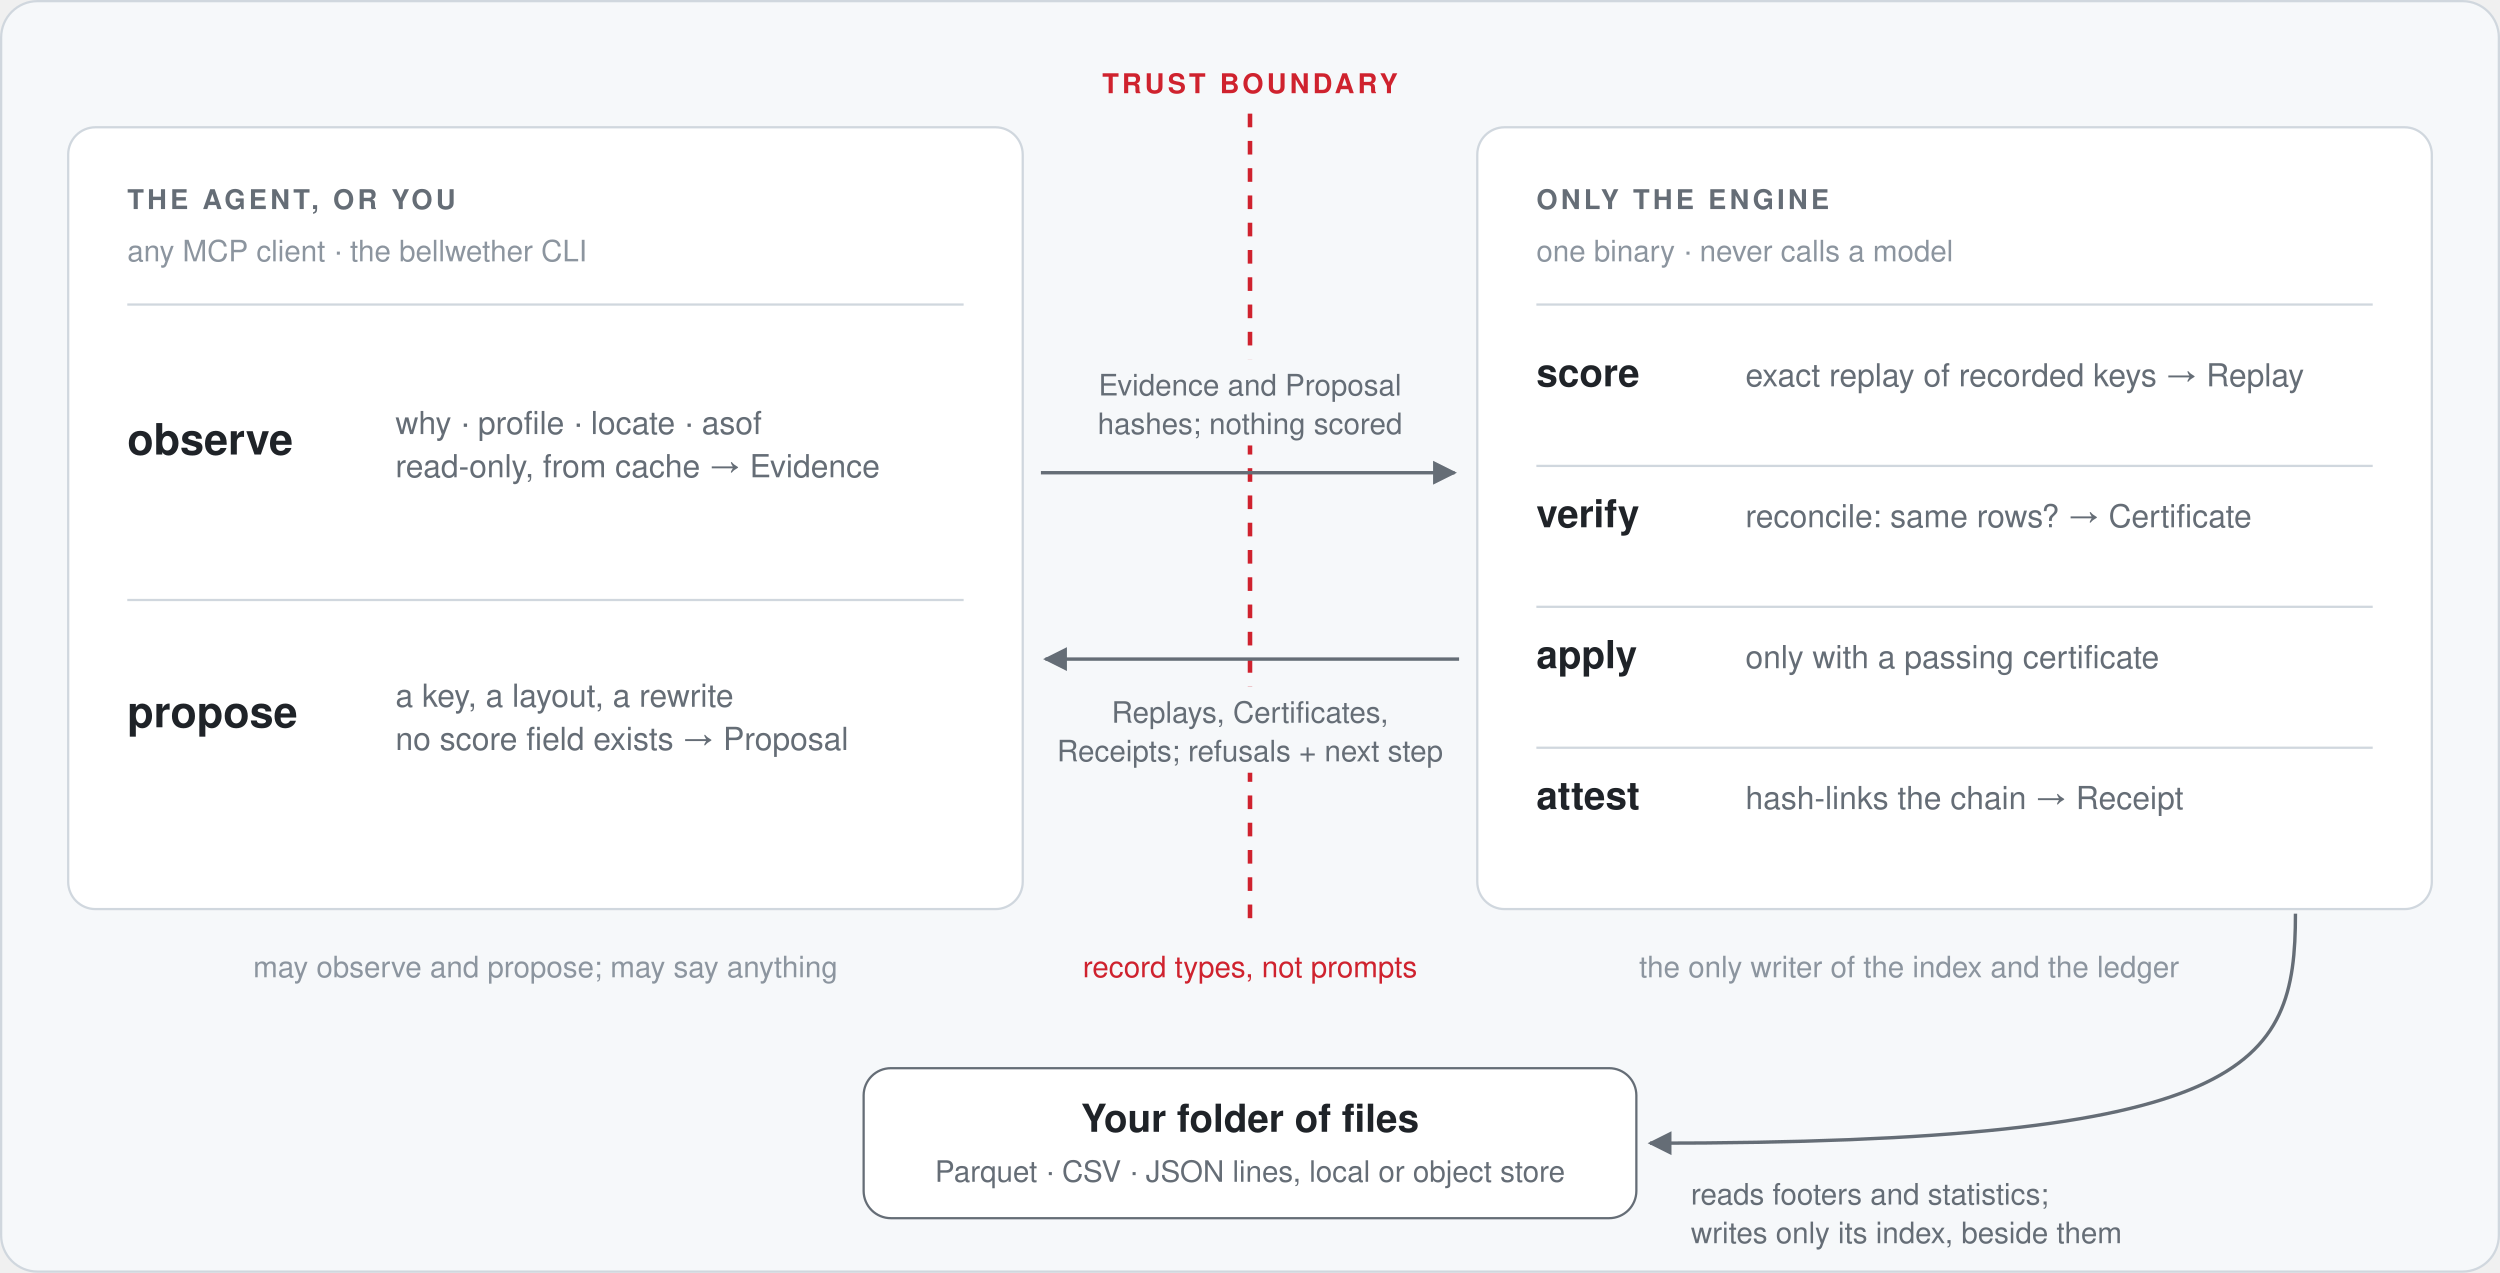
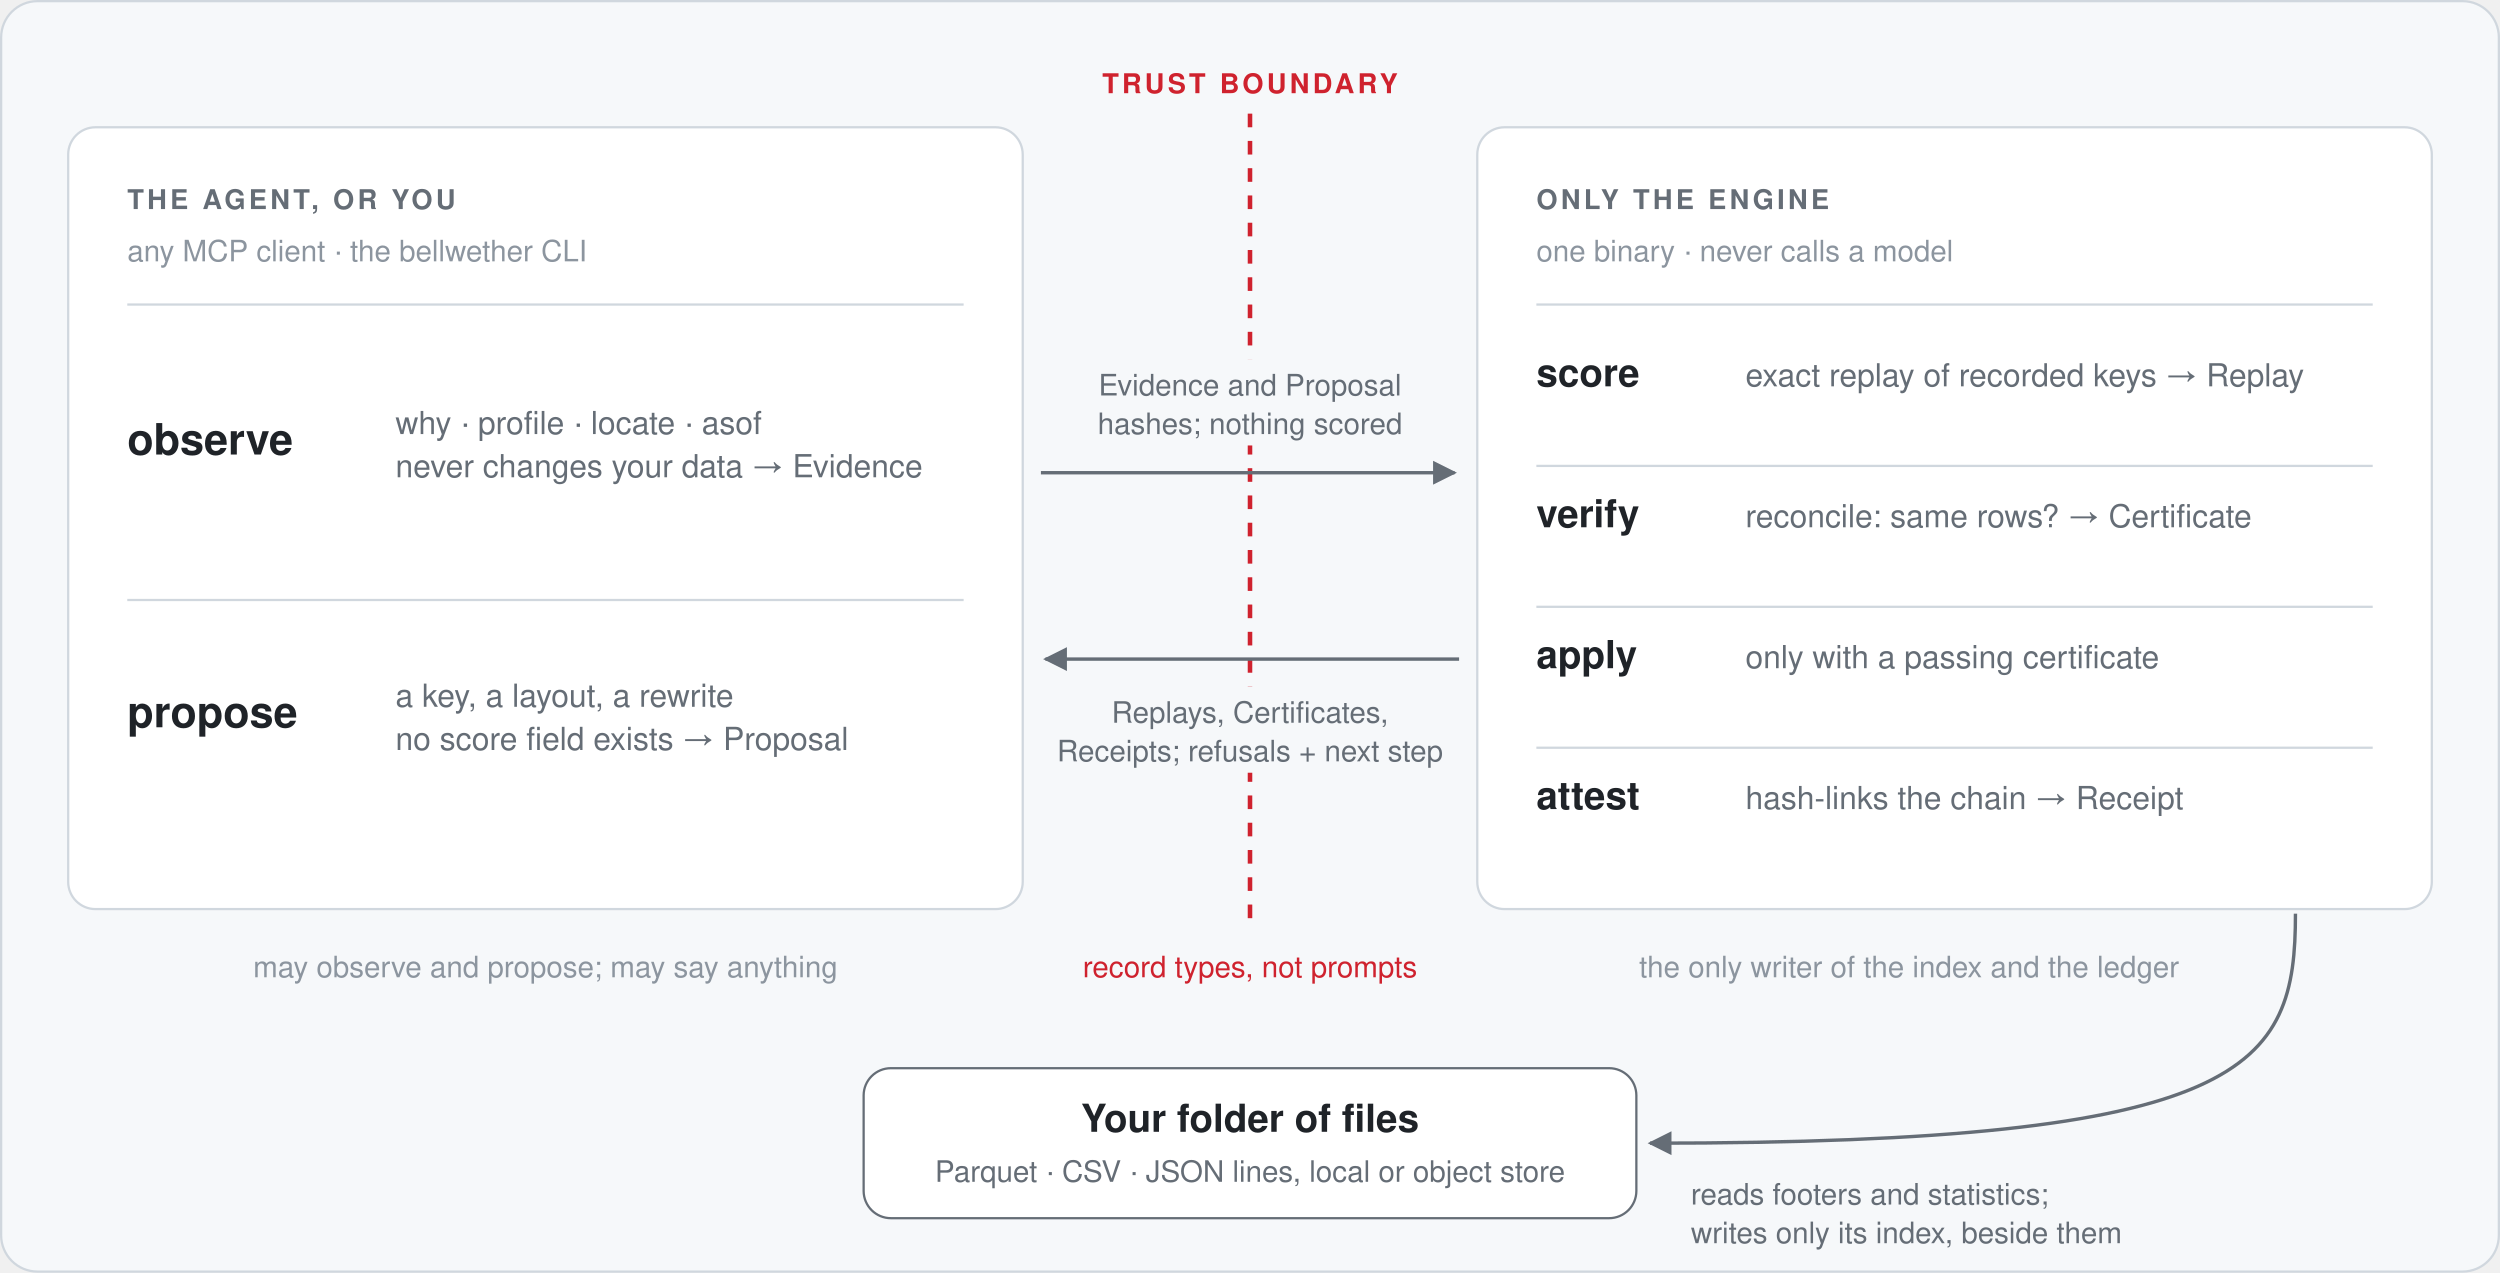
<svg xmlns="http://www.w3.org/2000/svg" viewBox="0 0 1100 560" width="1100" height="560" role="img" aria-labelledby="title desc">
  <defs>
    <marker id="arrow" viewBox="0 0 10 10" refX="9" refY="5" markerWidth="7" markerHeight="7" orient="auto-start-reverse">
      <path d="M0 0L10 5L0 10z" fill="#656d76" />
    </marker>
  </defs>
-   <g font-family="-apple-system,BlinkMacSystemFont,'Segoe UI',Helvetica,Arial,sans-serif">
+   <g font-family="-apple-system,Segoe UI,Helvetica,Arial,sans-serif">
    <rect x="0.5" y="0.5" width="1099" height="559" rx="16" fill="#f6f8fa" stroke="#d0d7de" stroke-width="1" />
    <rect x="30" y="56" width="420" height="344" rx="12" fill="#ffffff" stroke="#d0d7de" stroke-width="1" />
    <text x="56" y="92" font-size="12" fill="#656d76" font-weight="600" letter-spacing="0.12em">THE AGENT, OR YOU</text>
    <text x="56" y="115" font-size="13" fill="#8c959f">any MCP client · the bellwether CLI</text>
    <line x1="56" y1="134" x2="424" y2="134" stroke="#d0d7de" stroke-width="1" />
    <text x="56" y="200" font-size="19" fill="#1f2328" font-weight="600">observe</text>
    <text x="174" y="191" font-size="14" fill="#656d76">why · profile · locate · asof</text>
-     <text x="174" y="210" font-size="14" fill="#656d76">read-only, from cache → Evidence</text>
+     <text x="174" y="210" font-size="14" fill="#656d76">never changes your data → Evidence</text>
    <line x1="56" y1="264.0" x2="424" y2="264.0" stroke="#d0d7de" stroke-width="1" />
    <text x="56" y="320" font-size="19" fill="#1f2328" font-weight="600">propose</text>
    <text x="174" y="311" font-size="14" fill="#656d76">a key, a layout, a rewrite</text>
    <text x="174" y="330" font-size="14" fill="#656d76">no score field exists → Proposal</text>
    <rect x="650" y="56" width="420" height="344" rx="12" fill="#ffffff" stroke="#d0d7de" stroke-width="1" />
    <text x="676" y="92" font-size="12" fill="#656d76" font-weight="600" letter-spacing="0.12em">ONLY THE ENGINE</text>
    <text x="676" y="115" font-size="13" fill="#8c959f">one binary · never calls a model</text>
    <line x1="676" y1="134" x2="1044" y2="134" stroke="#d0d7de" stroke-width="1" />
    <text x="676" y="170" font-size="17" fill="#1f2328" font-weight="600">score</text>
    <text x="768" y="170" font-size="14" fill="#656d76">exact replay of recorded keys → Replay</text>
    <line x1="676" y1="205.0" x2="1044" y2="205.0" stroke="#d0d7de" stroke-width="1" />
    <text x="676" y="232" font-size="17" fill="#1f2328" font-weight="600">verify</text>
    <text x="768" y="232" font-size="14" fill="#656d76">reconcile: same rows? → Certificate</text>
    <line x1="676" y1="267.0" x2="1044" y2="267.0" stroke="#d0d7de" stroke-width="1" />
    <text x="676" y="294" font-size="17" fill="#1f2328" font-weight="600">apply</text>
    <text x="768" y="294" font-size="14" fill="#656d76">only with a passing certificate</text>
    <line x1="676" y1="329.0" x2="1044" y2="329.0" stroke="#d0d7de" stroke-width="1" />
    <text x="676" y="356" font-size="17" fill="#1f2328" font-weight="600">attest</text>
    <text x="768" y="356" font-size="14" fill="#656d76">hash-links the chain → Receipt</text>
    <text x="240" y="430" font-size="13" fill="#8c959f" text-anchor="middle">may observe and propose; may say anything</text>
    <text x="840" y="430" font-size="13" fill="#8c959f" text-anchor="middle">the only writer of the index and the ledger</text>
    <line x1="550" y1="50" x2="550" y2="410" stroke="#cf222e" stroke-width="2" stroke-dasharray="6 6" />
    <rect x="466" y="24" width="168" height="24" rx="12" fill="#f6f8fa" />
    <text x="550" y="41" font-size="12" fill="#cf222e" font-weight="600" text-anchor="middle" letter-spacing="0.12em">TRUST BOUNDARY</text>
    <text x="550" y="430" font-size="13" fill="#cf222e" text-anchor="middle">record types, not prompts</text>
    <rect x="458" y="158" width="184" height="38" rx="0" fill="#f6f8fa" />
    <text x="550" y="174" font-size="13" fill="#656d76" text-anchor="middle">Evidence and Proposal</text>
    <text x="550" y="191" font-size="13" fill="#656d76" text-anchor="middle">hashes; nothing scored</text>
    <line x1="458" y1="208" x2="640" y2="208" stroke="#656d76" stroke-width="1.5" marker-end="url(#arrow)" />
    <line x1="642" y1="290" x2="460" y2="290" stroke="#656d76" stroke-width="1.5" marker-end="url(#arrow)" />
    <rect x="454" y="302" width="192" height="38" rx="0" fill="#f6f8fa" />
    <text x="550" y="318" font-size="13" fill="#656d76" text-anchor="middle">Replays, Certificates,</text>
    <text x="550" y="335" font-size="13" fill="#656d76" text-anchor="middle">Receipts; refusals + next step</text>
    <rect x="380" y="470" width="340" height="66" rx="12" fill="#ffffff" stroke="#656d76" stroke-width="1" />
    <text x="550" y="498" font-size="17" fill="#1f2328" font-weight="600" text-anchor="middle">Your folder of files</text>
    <text x="550" y="520" font-size="13" fill="#656d76" text-anchor="middle">Parquet · CSV · JSON lines, local or object store</text>
    <path d="M1010 402C1010 470 990 503 726 503" fill="none" stroke="#656d76" stroke-width="1.5" marker-end="url(#arrow)" />
    <text x="744" y="530" font-size="13" fill="#656d76">reads footers and statistics;</text>
    <text x="744" y="547" font-size="13" fill="#656d76">writes only its index, beside them</text>
  </g>
</svg>
